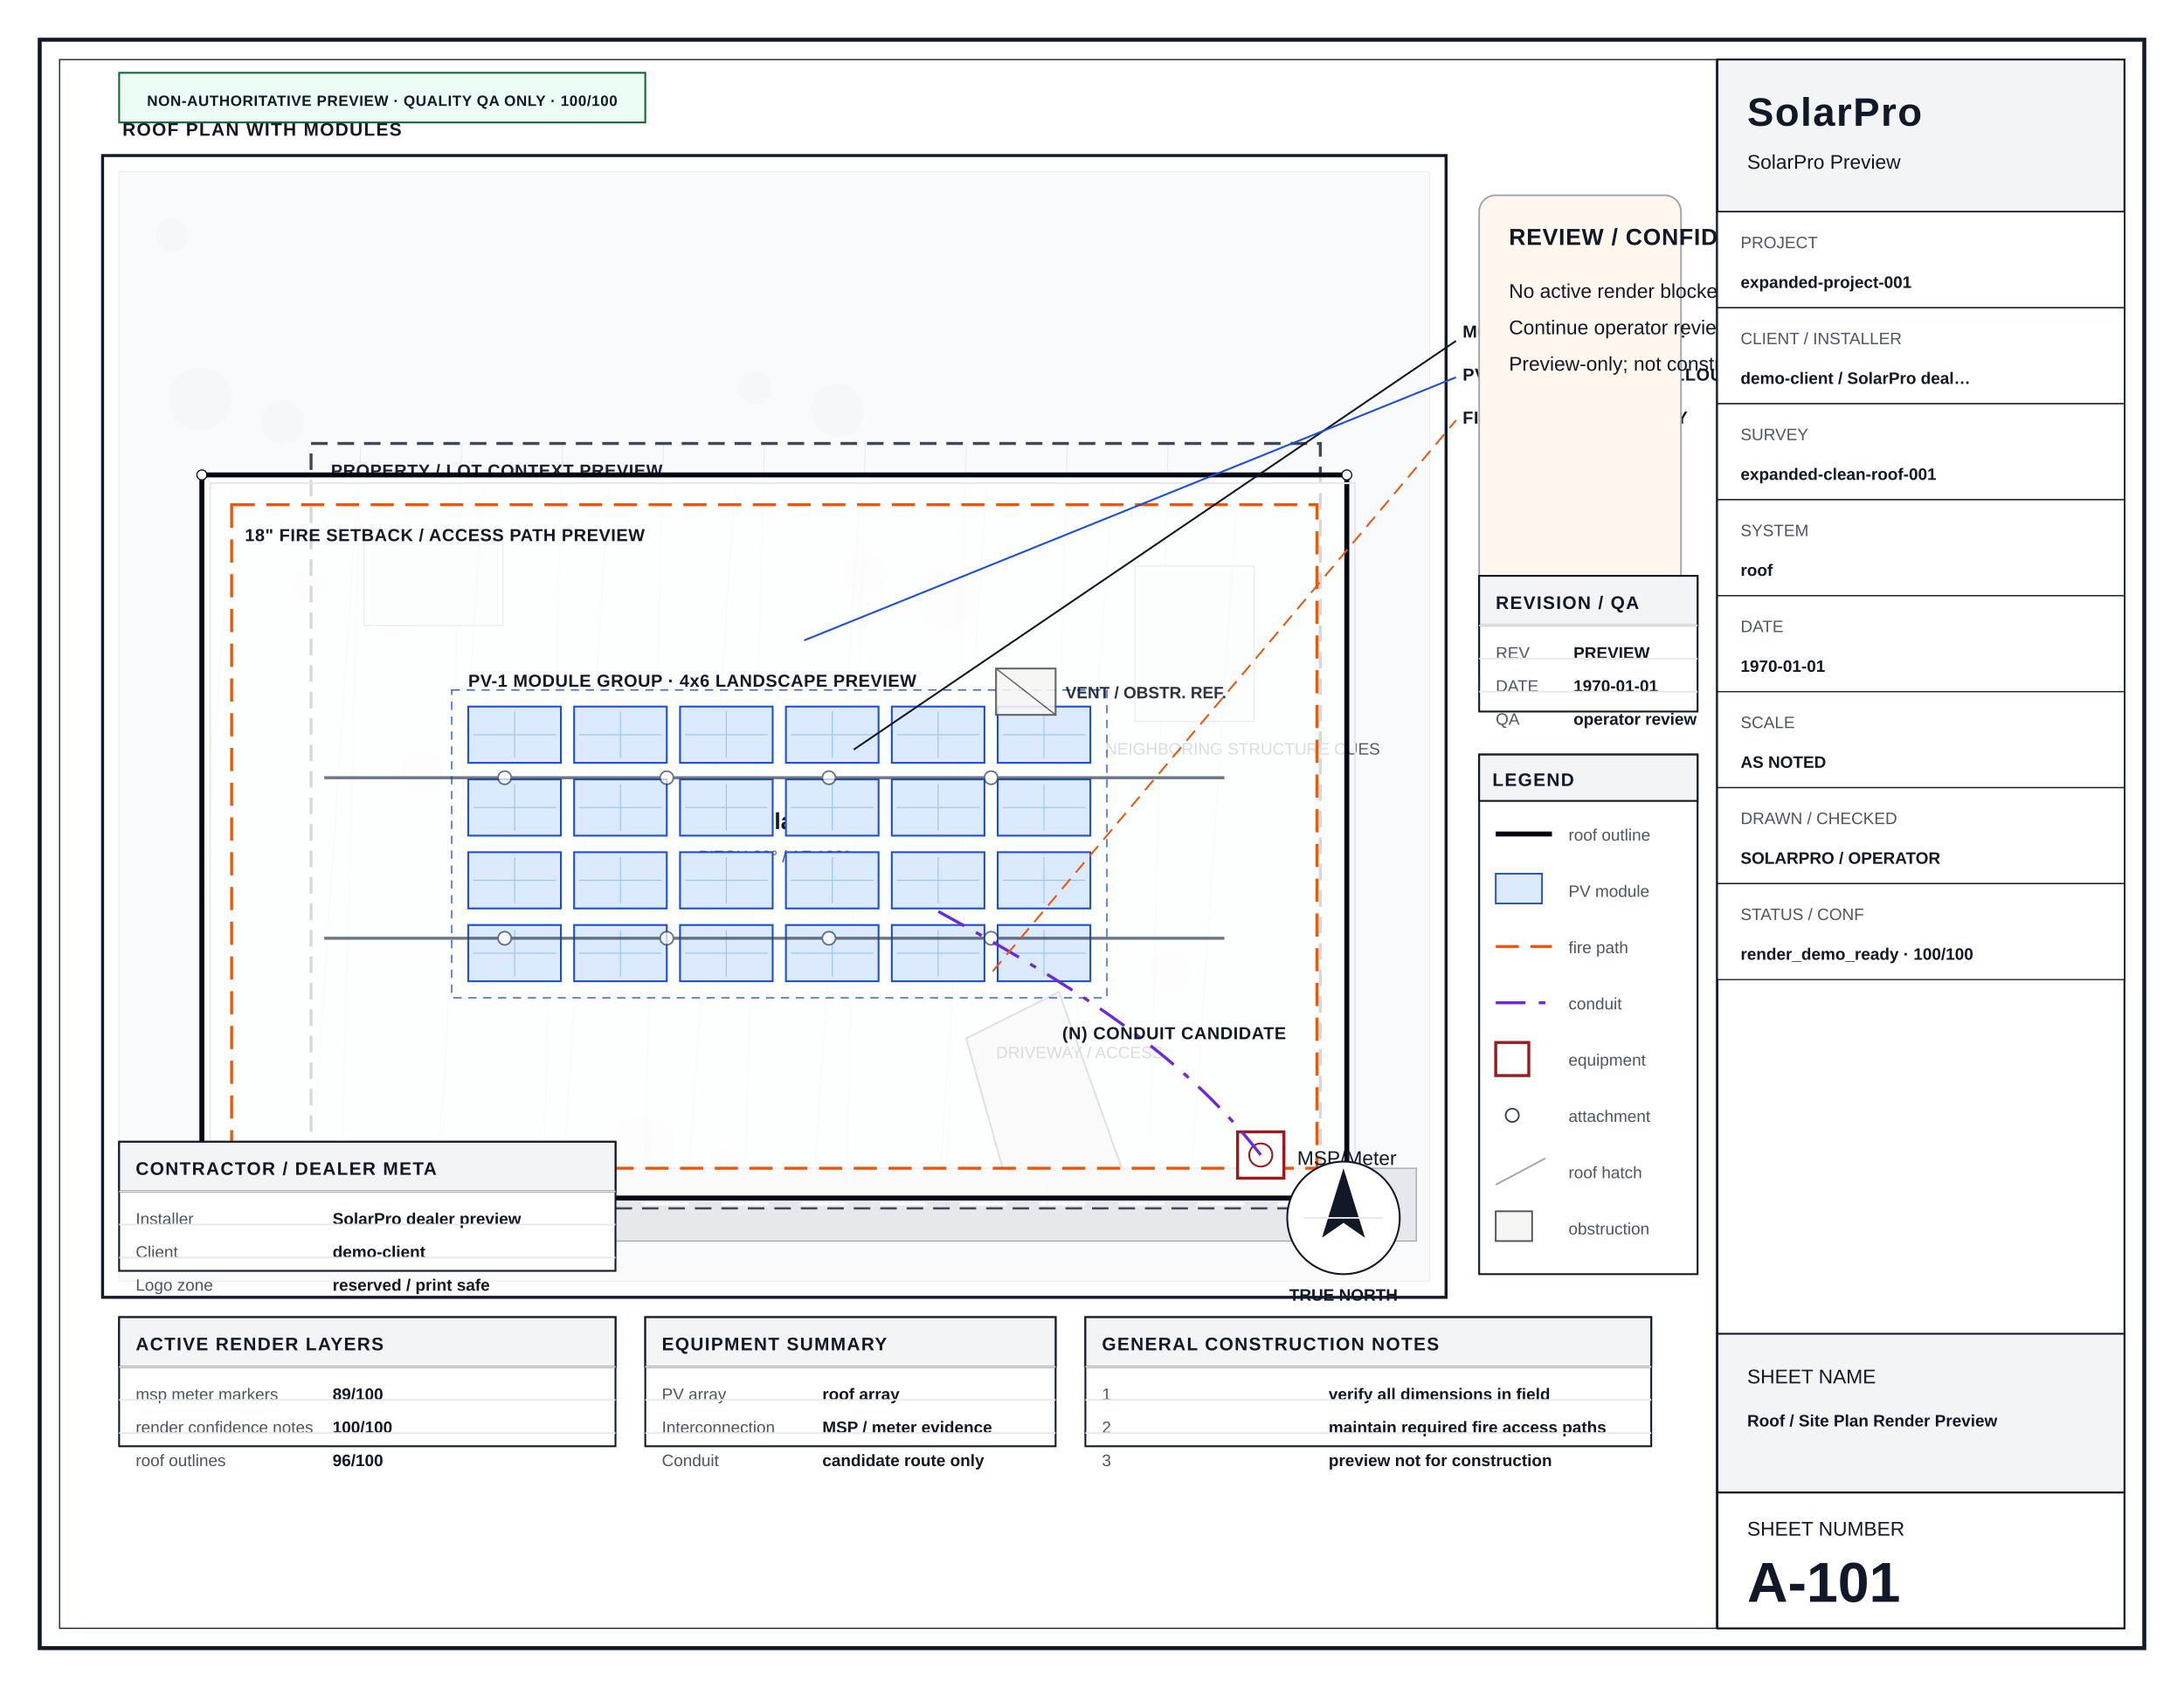
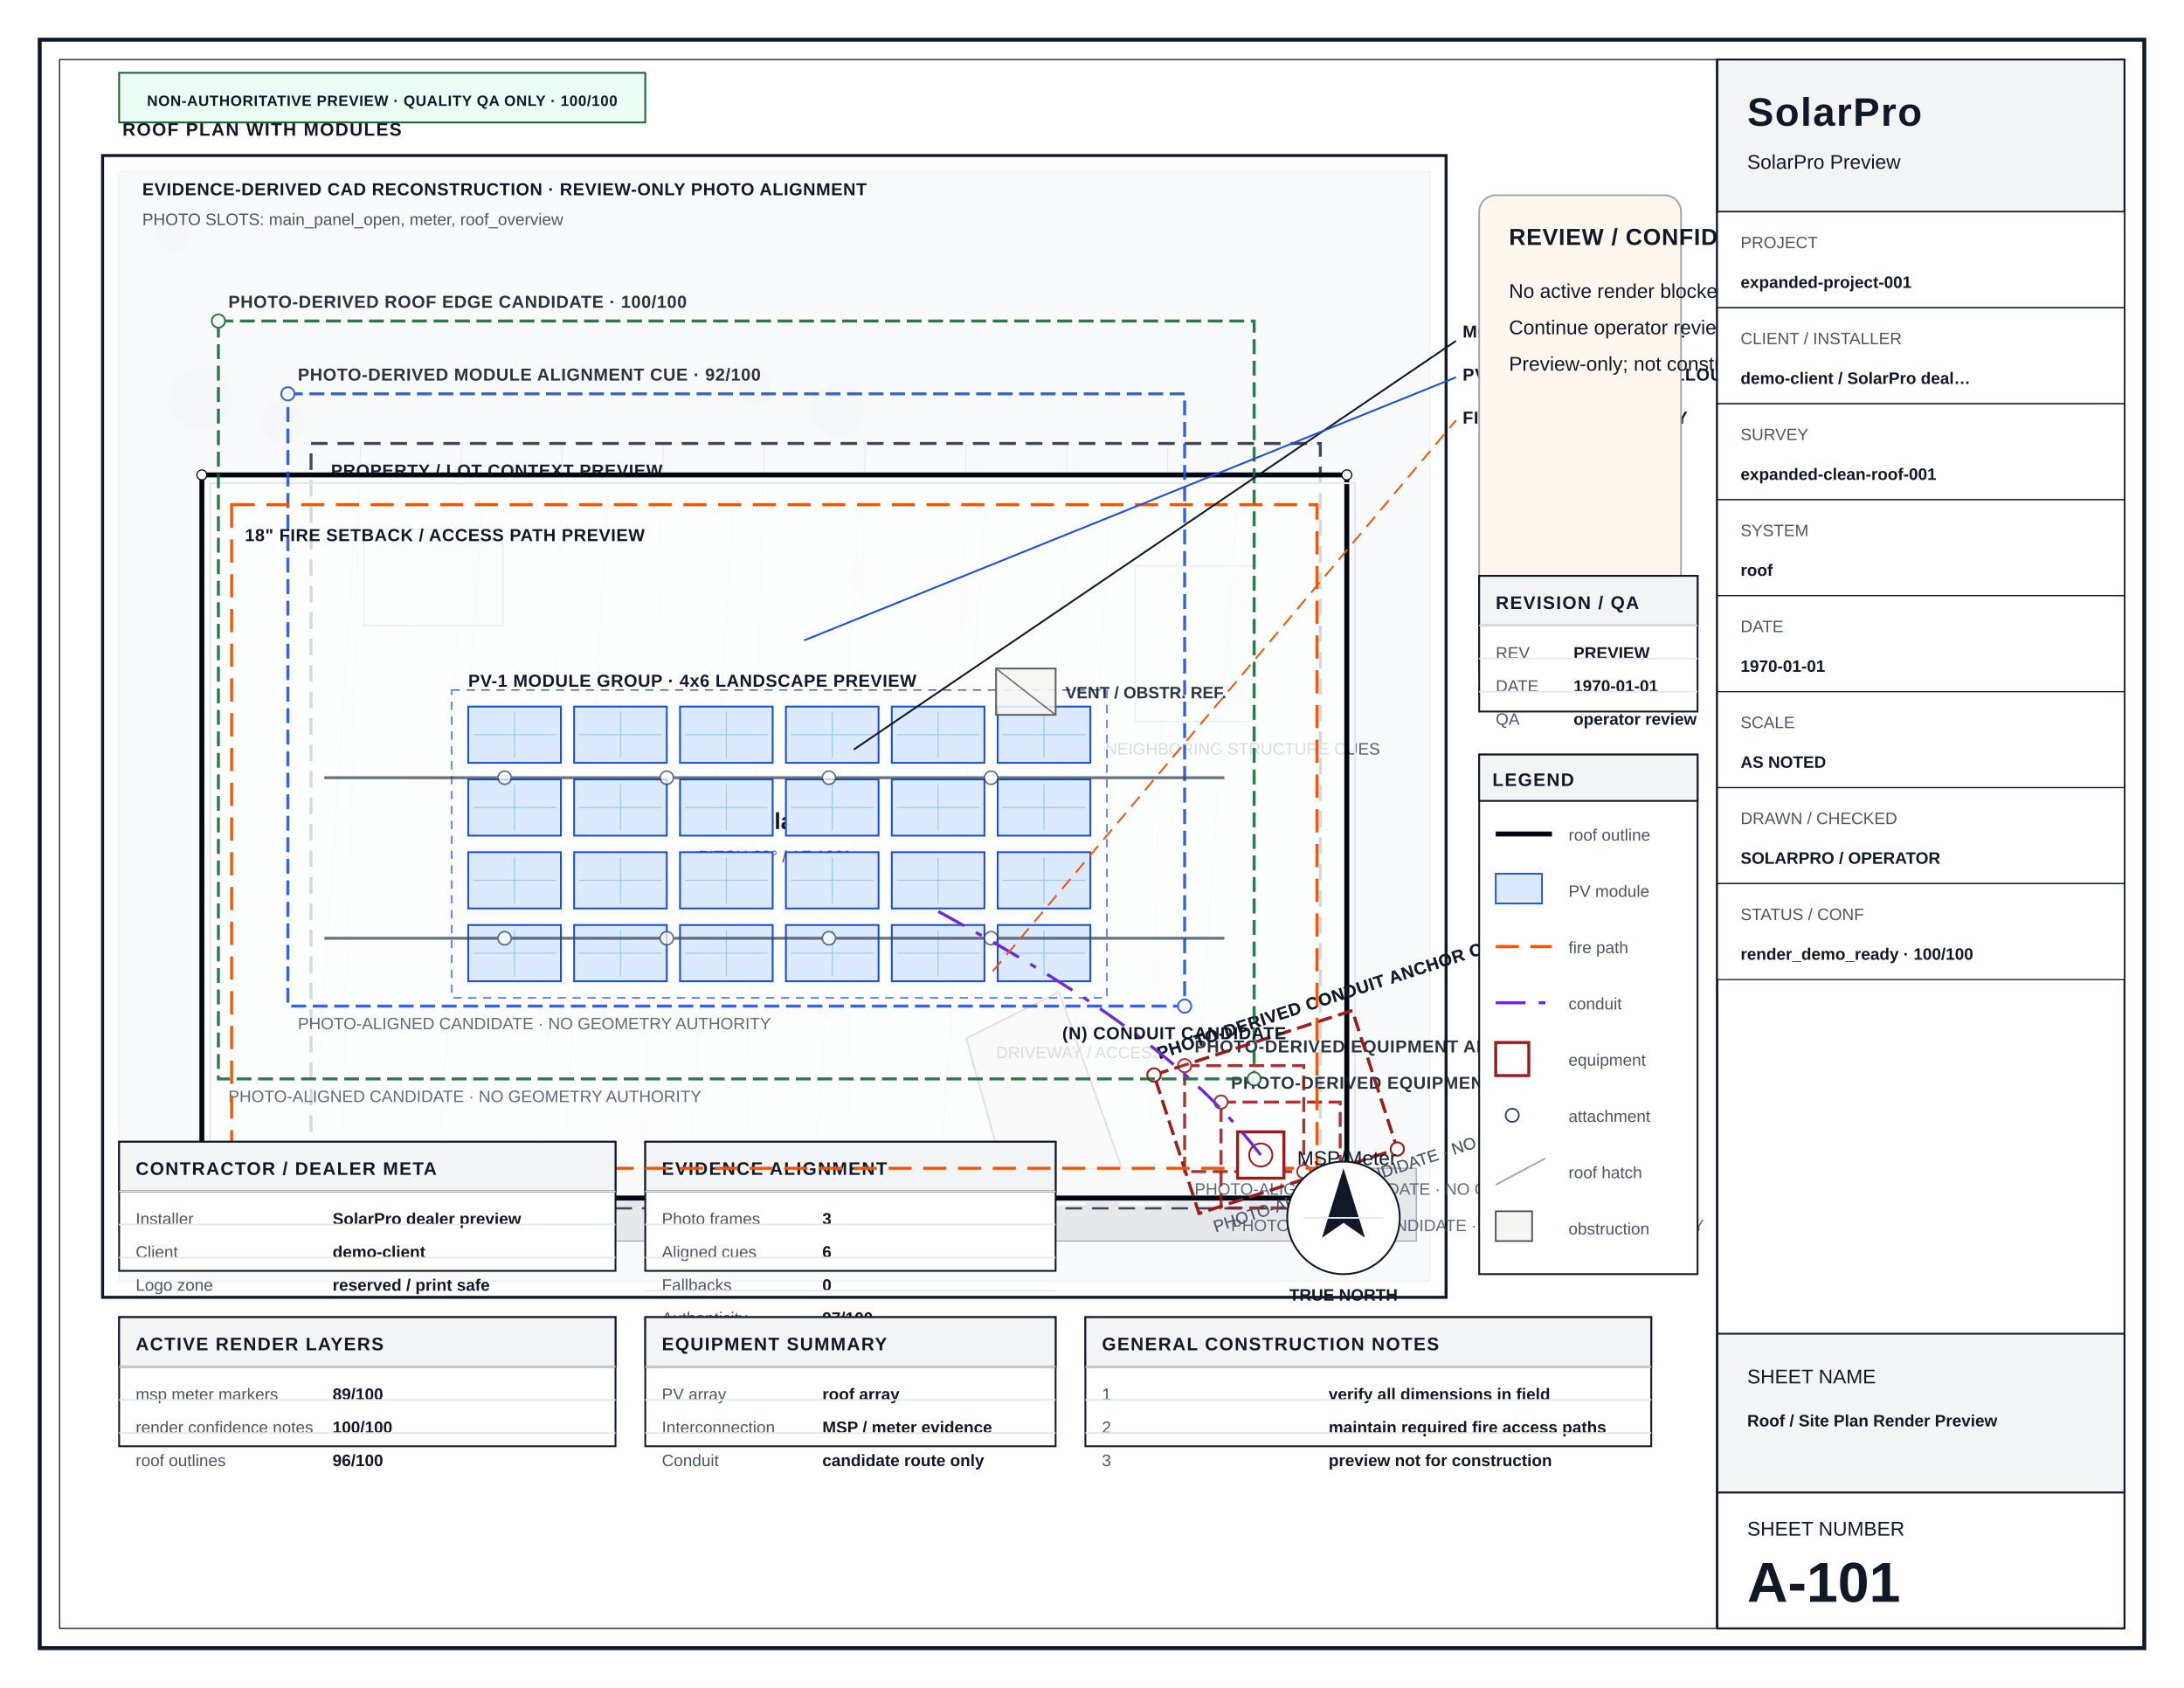
<svg xmlns="http://www.w3.org/2000/svg" width="1320" height="1020" viewBox="0 0 1320 1020" role="img">
  <defs>
    <style>.title{font:800 24px Arial,sans-serif;letter-spacing:.8px;fill:#111827}.drawingTitle{font:800 24px Arial,sans-serif;letter-spacing:.5px;fill:#111827}.sheetno{font:900 34px Arial,sans-serif;fill:#111827}.metric{font:800 24px Arial,sans-serif;fill:#111827}.panelTitle{font:800 14px Arial,sans-serif;letter-spacing:.4px;fill:#111827}.tableHead{font:800 11px Arial,sans-serif;letter-spacing:.7px;fill:#111827}.label{font:800 14px Arial,sans-serif;fill:#111827}.small{font:12px Arial,sans-serif;fill:#111827}.tiny{font:10px Arial,sans-serif;fill:#4b5563}.tinyStrong{font:700 10px Arial,sans-serif;fill:#111827}.callout{font:700 10.5px Arial,sans-serif;letter-spacing:.3px;fill:#111827}.badge{font:700 12px Arial,sans-serif;fill:#111827}.stamp{font:800 9px Arial,sans-serif;letter-spacing:.3px;fill:#111827}</style>
  </defs>
  <rect width="100%" height="100%" fill="#ffffff" />
  <g>
    <rect x="24" y="24" width="1272" height="972" fill="none" stroke="#111827" stroke-width="2.4" />
    <rect x="36" y="36" width="1248" height="948" fill="none" stroke="#111827" stroke-width="0.7" />
    <line x1="1038" y1="36" x2="1038" y2="984" stroke="#111827" stroke-width="1.8" />
  </g>
  <rect x="62" y="94" width="812" height="690" fill="#fff" stroke="#111827" stroke-width="1.8" />
  <rect x="72" y="104" width="792" height="670" fill="none" stroke="#e5e7eb" stroke-width="0.7" />
  <g opacity="0.20">
    <line x1="102" y1="110" x2="102" y2="768" stroke="#d1d5db" stroke-width="0.6" />
    <line x1="172" y1="110" x2="172" y2="768" stroke="#d1d5db" stroke-width="0.6" />
    <line x1="242" y1="110" x2="242" y2="768" stroke="#d1d5db" stroke-width="0.6" />
    <line x1="312" y1="110" x2="312" y2="768" stroke="#d1d5db" stroke-width="0.6" />
    <line x1="382" y1="110" x2="382" y2="768" stroke="#d1d5db" stroke-width="0.6" />
    <line x1="452" y1="110" x2="452" y2="768" stroke="#d1d5db" stroke-width="0.6" />
    <line x1="522" y1="110" x2="522" y2="768" stroke="#d1d5db" stroke-width="0.6" />
    <line x1="592" y1="110" x2="592" y2="768" stroke="#d1d5db" stroke-width="0.6" />
    <line x1="662" y1="110" x2="662" y2="768" stroke="#d1d5db" stroke-width="0.6" />
    <line x1="732" y1="110" x2="732" y2="768" stroke="#d1d5db" stroke-width="0.6" />
    <line x1="802" y1="110" x2="802" y2="768" stroke="#d1d5db" stroke-width="0.6" />
    <line x1="78" y1="136" x2="858" y2="136" stroke="#d1d5db" stroke-width="0.6" />
    <line x1="78" y1="206" x2="858" y2="206" stroke="#d1d5db" stroke-width="0.6" />
    <line x1="78" y1="276" x2="858" y2="276" stroke="#d1d5db" stroke-width="0.6" />
    <line x1="78" y1="346" x2="858" y2="346" stroke="#d1d5db" stroke-width="0.6" />
    <line x1="78" y1="416" x2="858" y2="416" stroke="#d1d5db" stroke-width="0.6" />
    <line x1="78" y1="486" x2="858" y2="486" stroke="#d1d5db" stroke-width="0.6" />
    <line x1="78" y1="556" x2="858" y2="556" stroke="#d1d5db" stroke-width="0.6" />
    <line x1="78" y1="626" x2="858" y2="626" stroke="#d1d5db" stroke-width="0.6" />
    <line x1="78" y1="696" x2="858" y2="696" stroke="#d1d5db" stroke-width="0.6" />
  </g>
  <text x="74" y="82" class="tableHead">ROOF PLAN WITH MODULES</text>
  <g opacity="0.96">
    <rect x="72" y="104" width="792" height="670" fill="#f8fafc" />
    <g opacity="0.55">
      <circle cx="104" cy="142" r="10" fill="#e5e7eb" opacity="0.28" />
      <circle cx="171" cy="255" r="13" fill="#e5e7eb" opacity="0.28" />
      <circle cx="238" cy="368" r="16" fill="#e5e7eb" opacity="0.28" />
      <circle cx="305" cy="481" r="19" fill="#e5e7eb" opacity="0.28" />
      <circle cx="372" cy="594" r="10" fill="#e5e7eb" opacity="0.28" />
      <circle cx="439" cy="707" r="13" fill="#e5e7eb" opacity="0.28" />
      <circle cx="506" cy="248" r="16" fill="#e5e7eb" opacity="0.28" />
      <circle cx="573" cy="361" r="19" fill="#e5e7eb" opacity="0.28" />
      <circle cx="640" cy="474" r="10" fill="#e5e7eb" opacity="0.28" />
      <circle cx="707" cy="587" r="13" fill="#e5e7eb" opacity="0.28" />
      <circle cx="774" cy="700" r="16" fill="#e5e7eb" opacity="0.28" />
      <circle cx="121" cy="241" r="19" fill="#e5e7eb" opacity="0.28" />
      <circle cx="188" cy="354" r="10" fill="#e5e7eb" opacity="0.28" />
      <circle cx="255" cy="467" r="13" fill="#e5e7eb" opacity="0.28" />
      <circle cx="322" cy="580" r="16" fill="#e5e7eb" opacity="0.28" />
      <circle cx="389" cy="693" r="19" fill="#e5e7eb" opacity="0.28" />
      <circle cx="456" cy="234" r="10" fill="#e5e7eb" opacity="0.28" />
      <circle cx="523" cy="347" r="13" fill="#e5e7eb" opacity="0.28" />
    </g>
    <rect x="80" y="706" width="776" height="44" fill="#e5e7eb" stroke="#9ca3af" stroke-width="0.7" />
    <line x1="100" y1="728" x2="836" y2="728" stroke="#f8fafc" stroke-width="3" stroke-dasharray="28 20" />
    <text x="92" y="742" class="tiny">STREET / ACCESS CONTEXT (DIAGRAMMATIC)</text>
    <line x1="218" y1="268" x2="206" y2="730" stroke="#cbd5e1" stroke-width="0.45" opacity="0.55" />
    <line x1="279" y1="268" x2="267" y2="730" stroke="#cbd5e1" stroke-width="0.45" opacity="0.55" />
    <line x1="340" y1="268" x2="328" y2="730" stroke="#cbd5e1" stroke-width="0.45" opacity="0.55" />
    <line x1="401" y1="268" x2="389" y2="730" stroke="#cbd5e1" stroke-width="0.45" opacity="0.55" />
    <line x1="462" y1="268" x2="450" y2="730" stroke="#cbd5e1" stroke-width="0.45" opacity="0.55" />
    <line x1="523" y1="268" x2="511" y2="730" stroke="#cbd5e1" stroke-width="0.45" opacity="0.55" />
    <line x1="584" y1="268" x2="572" y2="730" stroke="#cbd5e1" stroke-width="0.45" opacity="0.55" />
    <line x1="645" y1="268" x2="633" y2="730" stroke="#cbd5e1" stroke-width="0.45" opacity="0.55" />
    <line x1="706" y1="268" x2="694" y2="730" stroke="#cbd5e1" stroke-width="0.45" opacity="0.55" />
    <rect x="188" y="268" width="610" height="462" fill="none" stroke="#374151" stroke-width="1.8" stroke-dasharray="10 6" />
    <text x="200" y="288" class="callout">PROPERTY / LOT CONTEXT PREVIEW</text>
    <path d="M 606 706 L 584 627.5 L 640 599.5 L 678 706" fill="#e5e7eb" stroke="#6b7280" stroke-width="1.1" />
    <text x="602" y="639.5" class="tiny">DRIVEWAY / ACCESS</text>
    <rect x="220" y="320" width="84" height="58" fill="#f3f4f6" stroke="#9ca3af" stroke-width="0.7" />
    <rect x="686" y="342" width="72" height="94" fill="#f3f4f6" stroke="#9ca3af" stroke-width="0.7" />
    <text x="668" y="456" class="tiny">NEIGHBORING STRUCTURE CUES</text>
  </g>
  <g>
    <clipPath id="clip-roof-plane-a">
      <path d="M 814 724 L 814 287 L 122 287 L 122 724 Z" />
    </clipPath>
    <g clip-path="url(#clip-roof-plane-a)">
      <line x1="140" y1="297" x2="112" y2="714" stroke="#e5e7eb" stroke-width="0.7" />
      <line x1="216" y1="297" x2="188" y2="714" stroke="#e5e7eb" stroke-width="0.7" />
      <line x1="292" y1="297" x2="264" y2="714" stroke="#e5e7eb" stroke-width="0.7" />
      <line x1="368" y1="297" x2="340" y2="714" stroke="#e5e7eb" stroke-width="0.7" />
      <line x1="444" y1="297" x2="416" y2="714" stroke="#e5e7eb" stroke-width="0.7" />
      <line x1="520" y1="297" x2="492" y2="714" stroke="#e5e7eb" stroke-width="0.7" />
      <line x1="596" y1="297" x2="568" y2="714" stroke="#e5e7eb" stroke-width="0.7" />
      <line x1="672" y1="297" x2="644" y2="714" stroke="#e5e7eb" stroke-width="0.7" />
      <line x1="748" y1="297" x2="720" y2="714" stroke="#e5e7eb" stroke-width="0.7" />
    </g>
    <path d="M 814 724 L 814 287 L 122 287 L 122 724 Z" fill="#ffffff" fill-opacity="0.78" stroke="#030712" stroke-width="3" />
    <path d="M 814 724 L 814 287 L 122 287 L 122 724 Z" fill="none" stroke="#e5e7eb" stroke-width="1.1" transform="translate(5 5)" />
    <circle cx="814" cy="724" r="3" fill="#fff" stroke="#030712" stroke-width="0.7" />
    <circle cx="814" cy="287" r="3" fill="#fff" stroke="#030712" stroke-width="0.7" />
    <circle cx="122" cy="287" r="3" fill="#fff" stroke="#030712" stroke-width="0.7" />
    <circle cx="122" cy="724" r="3" fill="#fff" stroke="#030712" stroke-width="0.7" />
    <text x="468" y="501" text-anchor="middle" class="label">roof-plane-a</text>
    <text x="468" y="521" text-anchor="middle" class="tiny">PITCH 22° / AZ 180°</text>
+   </g>
+   <g>
+     <text x="86" y="118" class="callout" fill="#166534">EVIDENCE-DERIVED CAD RECONSTRUCTION · REVIEW-ONLY PHOTO ALIGNMENT</text>
+     <text x="86" y="136" class="tiny">PHOTO SLOTS: main_panel_open, meter, roof_overview</text>
+     <g opacity="0.88" transform="rotate(0 774 698)">
+       <rect x="738" y="666" width="72" height="64" fill="none" stroke="#991b1b" stroke-width="1.8" stroke-dasharray="9 4" />
+       <circle cx="738" cy="666" r="4" fill="#fff" stroke="#991b1b" stroke-width="1.1" />
+       <circle cx="810" cy="730" r="4" fill="#fff" stroke="#991b1b" stroke-width="1.1" />
+       <text x="744" y="658" class="callout" fill="#991b1b">PHOTO-DERIVED EQUIPMENT ANCHOR · 100/100</text>
+       <text x="744" y="744" class="tiny">PHOTO-ALIGNED CANDIDATE · NO GEOMETRY AUTHORITY</text>
+     </g>
+     <g opacity="0.88" transform="rotate(-18 771 672)">
+       <rect x="708" y="628" width="126" height="88" fill="none" stroke="#991b1b" stroke-width="1.8" stroke-dasharray="9 4" />
+       <circle cx="708" cy="628" r="4" fill="#fff" stroke="#991b1b" stroke-width="1.1" />
+       <circle cx="834" cy="716" r="4" fill="#fff" stroke="#991b1b" stroke-width="1.1" />
+       <text x="714" y="620" class="callout" fill="#991b1b">PHOTO-DERIVED CONDUIT ANCHOR CUE · 88/100</text>
+       <text x="714" y="730" class="tiny">PHOTO-ALIGNED CANDIDATE · NO GEOMETRY AUTHORITY</text>
+     </g>
+     <g opacity="0.88" transform="rotate(0 752 676)">
+       <rect x="716" y="644" width="72" height="64" fill="none" stroke="#991b1b" stroke-width="1.8" stroke-dasharray="9 4" />
+       <circle cx="716" cy="644" r="4" fill="#fff" stroke="#991b1b" stroke-width="1.1" />
+       <circle cx="788" cy="708" r="4" fill="#fff" stroke="#991b1b" stroke-width="1.1" />
+       <text x="722" y="636" class="callout" fill="#991b1b">PHOTO-DERIVED EQUIPMENT ANCHOR · 100/100</text>
+       <text x="722" y="722" class="tiny">PHOTO-ALIGNED CANDIDATE · NO GEOMETRY AUTHORITY</text>
+     </g>
+     <g opacity="0.88" transform="rotate(-18 771 672)">
+       <rect x="708" y="628" width="126" height="88" fill="none" stroke="#991b1b" stroke-width="1.8" stroke-dasharray="9 4" />
+       <circle cx="708" cy="628" r="4" fill="#fff" stroke="#991b1b" stroke-width="1.1" />
+       <circle cx="834" cy="716" r="4" fill="#fff" stroke="#991b1b" stroke-width="1.1" />
+       <text x="714" y="620" class="callout" fill="#991b1b">PHOTO-DERIVED CONDUIT ANCHOR CUE · 88/100</text>
+       <text x="714" y="730" class="tiny">PHOTO-ALIGNED CANDIDATE · NO GEOMETRY AUTHORITY</text>
+     </g>
+     <g opacity="0.88" transform="rotate(0 445 423)">
+       <rect x="132" y="194" width="626" height="458" fill="none" stroke="#166534" stroke-width="1.8" stroke-dasharray="9 4" />
+       <circle cx="132" cy="194" r="4" fill="#fff" stroke="#166534" stroke-width="1.1" />
+       <circle cx="758" cy="652" r="4" fill="#fff" stroke="#166534" stroke-width="1.1" />
+       <text x="138" y="186" class="callout" fill="#166534">PHOTO-DERIVED ROOF EDGE CANDIDATE · 100/100</text>
+       <text x="138" y="666" class="tiny">PHOTO-ALIGNED CANDIDATE · NO GEOMETRY AUTHORITY</text>
+     </g>
+     <g opacity="0.88" transform="rotate(0 445 423)">
+       <rect x="174" y="238" width="542" height="370" fill="none" stroke="#1d4ed8" stroke-width="1.8" stroke-dasharray="9 4" />
+       <circle cx="174" cy="238" r="4" fill="#fff" stroke="#1d4ed8" stroke-width="1.1" />
+       <circle cx="716" cy="608" r="4" fill="#fff" stroke="#1d4ed8" stroke-width="1.1" />
+       <text x="180" y="230" class="callout" fill="#1d4ed8">PHOTO-DERIVED MODULE ALIGNMENT CUE · 92/100</text>
+       <text x="180" y="622" class="tiny">PHOTO-ALIGNED CANDIDATE · NO GEOMETRY AUTHORITY</text>
+     </g>
+     <g>
+       <rect x="390" y="690" width="248" height="78" fill="#fff" stroke="#111827" stroke-width="1.1" />
+       <rect x="390" y="690" width="248" height="30" fill="#f3f4f6" stroke="#111827" stroke-width="1.1" />
+       <text x="400" y="710" class="tableHead">EVIDENCE ALIGNMENT</text>
+       <line x1="390" y1="720" x2="638" y2="720" stroke="#e5e7eb" />
+       <text x="400" y="740" class="tiny">Photo frames</text>
+       <text x="497" y="740" class="tinyStrong">3</text>
+       <line x1="390" y1="740" x2="638" y2="740" stroke="#e5e7eb" />
+       <text x="400" y="760" class="tiny">Aligned cues</text>
+       <text x="497" y="760" class="tinyStrong">6</text>
+       <line x1="390" y1="760" x2="638" y2="760" stroke="#e5e7eb" />
+       <text x="400" y="780" class="tiny">Fallbacks</text>
+       <text x="497" y="780" class="tinyStrong">0</text>
+       <line x1="390" y1="780" x2="638" y2="780" stroke="#e5e7eb" />
+       <text x="400" y="800" class="tiny">Authenticity</text>
+       <text x="497" y="800" class="tinyStrong">97/100</text>
+     </g>
  </g>
  <rect x="140" y="305" width="656" height="401" fill="none" stroke="#ea580c" stroke-width="1.8" stroke-dasharray="14 7" />
  <text x="148" y="327" class="callout" fill="#ea580c">18" FIRE SETBACK / ACCESS PATH PREVIEW</text>
  <g>
    <rect x="273" y="417" width="396" height="186" fill="none" stroke="#1d4ed8" stroke-width="0.7" stroke-dasharray="5 4" />
    <g>
      <rect x="283" y="427" width="56" height="34" fill="#dbeafe" stroke="#1d4ed8" stroke-width="1.1" />
      <line x1="311" y1="430" x2="311" y2="458" stroke="#93c5fd" stroke-width="0.6" />
      <line x1="286" y1="444" x2="336" y2="444" stroke="#93c5fd" stroke-width="0.6" />
    </g>
    <g>
      <rect x="347" y="427" width="56" height="34" fill="#dbeafe" stroke="#1d4ed8" stroke-width="1.1" />
      <line x1="375" y1="430" x2="375" y2="458" stroke="#93c5fd" stroke-width="0.6" />
      <line x1="350" y1="444" x2="400" y2="444" stroke="#93c5fd" stroke-width="0.6" />
    </g>
    <g>
      <rect x="411" y="427" width="56" height="34" fill="#dbeafe" stroke="#1d4ed8" stroke-width="1.1" />
      <line x1="439" y1="430" x2="439" y2="458" stroke="#93c5fd" stroke-width="0.6" />
      <line x1="414" y1="444" x2="464" y2="444" stroke="#93c5fd" stroke-width="0.6" />
    </g>
    <g>
      <rect x="475" y="427" width="56" height="34" fill="#dbeafe" stroke="#1d4ed8" stroke-width="1.1" />
      <line x1="503" y1="430" x2="503" y2="458" stroke="#93c5fd" stroke-width="0.6" />
      <line x1="478" y1="444" x2="528" y2="444" stroke="#93c5fd" stroke-width="0.6" />
    </g>
    <g>
      <rect x="539" y="427" width="56" height="34" fill="#dbeafe" stroke="#1d4ed8" stroke-width="1.1" />
      <line x1="567" y1="430" x2="567" y2="458" stroke="#93c5fd" stroke-width="0.6" />
      <line x1="542" y1="444" x2="592" y2="444" stroke="#93c5fd" stroke-width="0.6" />
    </g>
    <g>
      <rect x="603" y="427" width="56" height="34" fill="#dbeafe" stroke="#1d4ed8" stroke-width="1.1" />
      <line x1="631" y1="430" x2="631" y2="458" stroke="#93c5fd" stroke-width="0.6" />
      <line x1="606" y1="444" x2="656" y2="444" stroke="#93c5fd" stroke-width="0.6" />
    </g>
    <g>
      <rect x="283" y="471" width="56" height="34" fill="#dbeafe" stroke="#1d4ed8" stroke-width="1.1" />
      <line x1="311" y1="474" x2="311" y2="502" stroke="#93c5fd" stroke-width="0.6" />
      <line x1="286" y1="488" x2="336" y2="488" stroke="#93c5fd" stroke-width="0.6" />
    </g>
    <g>
      <rect x="347" y="471" width="56" height="34" fill="#dbeafe" stroke="#1d4ed8" stroke-width="1.1" />
      <line x1="375" y1="474" x2="375" y2="502" stroke="#93c5fd" stroke-width="0.6" />
      <line x1="350" y1="488" x2="400" y2="488" stroke="#93c5fd" stroke-width="0.6" />
    </g>
    <g>
      <rect x="411" y="471" width="56" height="34" fill="#dbeafe" stroke="#1d4ed8" stroke-width="1.1" />
      <line x1="439" y1="474" x2="439" y2="502" stroke="#93c5fd" stroke-width="0.6" />
      <line x1="414" y1="488" x2="464" y2="488" stroke="#93c5fd" stroke-width="0.6" />
    </g>
    <g>
      <rect x="475" y="471" width="56" height="34" fill="#dbeafe" stroke="#1d4ed8" stroke-width="1.1" />
      <line x1="503" y1="474" x2="503" y2="502" stroke="#93c5fd" stroke-width="0.6" />
      <line x1="478" y1="488" x2="528" y2="488" stroke="#93c5fd" stroke-width="0.6" />
    </g>
    <g>
      <rect x="539" y="471" width="56" height="34" fill="#dbeafe" stroke="#1d4ed8" stroke-width="1.1" />
      <line x1="567" y1="474" x2="567" y2="502" stroke="#93c5fd" stroke-width="0.6" />
      <line x1="542" y1="488" x2="592" y2="488" stroke="#93c5fd" stroke-width="0.6" />
    </g>
    <g>
      <rect x="603" y="471" width="56" height="34" fill="#dbeafe" stroke="#1d4ed8" stroke-width="1.1" />
      <line x1="631" y1="474" x2="631" y2="502" stroke="#93c5fd" stroke-width="0.6" />
      <line x1="606" y1="488" x2="656" y2="488" stroke="#93c5fd" stroke-width="0.6" />
    </g>
    <g>
      <rect x="283" y="515" width="56" height="34" fill="#dbeafe" stroke="#1d4ed8" stroke-width="1.1" />
      <line x1="311" y1="518" x2="311" y2="546" stroke="#93c5fd" stroke-width="0.6" />
      <line x1="286" y1="532" x2="336" y2="532" stroke="#93c5fd" stroke-width="0.6" />
    </g>
    <g>
      <rect x="347" y="515" width="56" height="34" fill="#dbeafe" stroke="#1d4ed8" stroke-width="1.1" />
      <line x1="375" y1="518" x2="375" y2="546" stroke="#93c5fd" stroke-width="0.6" />
      <line x1="350" y1="532" x2="400" y2="532" stroke="#93c5fd" stroke-width="0.6" />
    </g>
    <g>
      <rect x="411" y="515" width="56" height="34" fill="#dbeafe" stroke="#1d4ed8" stroke-width="1.1" />
      <line x1="439" y1="518" x2="439" y2="546" stroke="#93c5fd" stroke-width="0.6" />
      <line x1="414" y1="532" x2="464" y2="532" stroke="#93c5fd" stroke-width="0.6" />
    </g>
    <g>
      <rect x="475" y="515" width="56" height="34" fill="#dbeafe" stroke="#1d4ed8" stroke-width="1.1" />
      <line x1="503" y1="518" x2="503" y2="546" stroke="#93c5fd" stroke-width="0.6" />
      <line x1="478" y1="532" x2="528" y2="532" stroke="#93c5fd" stroke-width="0.6" />
    </g>
    <g>
      <rect x="539" y="515" width="56" height="34" fill="#dbeafe" stroke="#1d4ed8" stroke-width="1.1" />
      <line x1="567" y1="518" x2="567" y2="546" stroke="#93c5fd" stroke-width="0.6" />
      <line x1="542" y1="532" x2="592" y2="532" stroke="#93c5fd" stroke-width="0.6" />
    </g>
    <g>
      <rect x="603" y="515" width="56" height="34" fill="#dbeafe" stroke="#1d4ed8" stroke-width="1.1" />
      <line x1="631" y1="518" x2="631" y2="546" stroke="#93c5fd" stroke-width="0.6" />
      <line x1="606" y1="532" x2="656" y2="532" stroke="#93c5fd" stroke-width="0.6" />
    </g>
    <g>
      <rect x="283" y="559" width="56" height="34" fill="#dbeafe" stroke="#1d4ed8" stroke-width="1.1" />
      <line x1="311" y1="562" x2="311" y2="590" stroke="#93c5fd" stroke-width="0.6" />
      <line x1="286" y1="576" x2="336" y2="576" stroke="#93c5fd" stroke-width="0.6" />
    </g>
    <g>
      <rect x="347" y="559" width="56" height="34" fill="#dbeafe" stroke="#1d4ed8" stroke-width="1.1" />
      <line x1="375" y1="562" x2="375" y2="590" stroke="#93c5fd" stroke-width="0.6" />
      <line x1="350" y1="576" x2="400" y2="576" stroke="#93c5fd" stroke-width="0.6" />
    </g>
    <g>
      <rect x="411" y="559" width="56" height="34" fill="#dbeafe" stroke="#1d4ed8" stroke-width="1.1" />
      <line x1="439" y1="562" x2="439" y2="590" stroke="#93c5fd" stroke-width="0.6" />
      <line x1="414" y1="576" x2="464" y2="576" stroke="#93c5fd" stroke-width="0.6" />
    </g>
    <g>
      <rect x="475" y="559" width="56" height="34" fill="#dbeafe" stroke="#1d4ed8" stroke-width="1.1" />
      <line x1="503" y1="562" x2="503" y2="590" stroke="#93c5fd" stroke-width="0.6" />
      <line x1="478" y1="576" x2="528" y2="576" stroke="#93c5fd" stroke-width="0.6" />
    </g>
    <g>
      <rect x="539" y="559" width="56" height="34" fill="#dbeafe" stroke="#1d4ed8" stroke-width="1.1" />
      <line x1="567" y1="562" x2="567" y2="590" stroke="#93c5fd" stroke-width="0.6" />
      <line x1="542" y1="576" x2="592" y2="576" stroke="#93c5fd" stroke-width="0.6" />
    </g>
    <g>
      <rect x="603" y="559" width="56" height="34" fill="#dbeafe" stroke="#1d4ed8" stroke-width="1.1" />
      <line x1="631" y1="562" x2="631" y2="590" stroke="#93c5fd" stroke-width="0.6" />
      <line x1="606" y1="576" x2="656" y2="576" stroke="#93c5fd" stroke-width="0.6" />
    </g>
    <text x="283" y="415" class="callout" fill="#1d4ed8">PV-1 MODULE GROUP · 4x6 LANDSCAPE PREVIEW</text>
  </g>
  <g opacity="0.72">
    <line x1="196" y1="567" x2="740" y2="567" stroke="#334155" stroke-width="1.8" />
    <line x1="196" y1="470" x2="740" y2="470" stroke="#334155" stroke-width="1.8" />
    <circle cx="305" cy="567" r="4" fill="#fff" stroke="#334155" />
    <circle cx="305" cy="470" r="4" fill="#fff" stroke="#334155" />
    <circle cx="403" cy="567" r="4" fill="#fff" stroke="#334155" />
    <circle cx="403" cy="470" r="4" fill="#fff" stroke="#334155" />
    <circle cx="501" cy="567" r="4" fill="#fff" stroke="#334155" />
    <circle cx="501" cy="470" r="4" fill="#fff" stroke="#334155" />
    <circle cx="599" cy="567" r="4" fill="#fff" stroke="#334155" />
    <circle cx="599" cy="470" r="4" fill="#fff" stroke="#334155" />
  </g>
  <g opacity="0.88">
    <rect x="602" y="404" width="36" height="28" fill="#f5f5f4" stroke="#525252" stroke-width="1.1" />
    <line x1="602" y1="404" x2="638" y2="432" stroke="#525252" stroke-width="0.8" />
    <text x="644" y="422" class="tinyStrong">VENT / OBSTR. REF.</text>
  </g>
  <g opacity="1">
    <rect x="748" y="684" width="28" height="28" fill="#fff" stroke="#991b1b" stroke-width="1.8" />
    <circle cx="762" cy="698" r="7" fill="none" stroke="#991b1b" stroke-width="1.1" />
    <path d="M 762 698 C 714 636, 646 594, 562 548" fill="none" stroke="#6d28d9" stroke-width="1.8" stroke-dasharray="18 8 4 8" />
    <text x="642" y="628" class="callout" fill="#6d28d9">(N) CONDUIT CANDIDATE</text>
    <text x="784" y="704" class="small">MSP/Meter</text>
  </g>
  <g>
    <path d="M 516 453 L 880 206" fill="none" stroke="#111827" stroke-width="1.1" />
    <text x="884" y="204" class="callout">MODULE PREVIEW ZONE</text>
    <path d="M 486 387 L 880 228" fill="none" stroke="#1d4ed8" stroke-width="1.1" />
    <text x="884" y="230" class="callout" fill="#1d4ed8">PV STRING / GROUP CALLOUT</text>
    <path d="M 600 587 L 880 254" fill="none" stroke="#ea580c" stroke-width="1.1" stroke-dasharray="8 5" />
    <text x="884" y="256" class="callout" fill="#ea580c">FIRE SETBACK OVERLAY</text>
  </g>
  <g>
    <rect x="72" y="796" width="300" height="78" fill="#fff" stroke="#111827" stroke-width="1.1" />
    <rect x="72" y="796" width="300" height="30" fill="#f3f4f6" stroke="#111827" stroke-width="1.1" />
    <text x="82" y="816" class="tableHead">ACTIVE RENDER LAYERS</text>
    <line x1="72" y1="826" x2="372" y2="826" stroke="#e5e7eb" />
    <text x="82" y="846" class="tiny">msp meter markers</text>
    <text x="201" y="846" class="tinyStrong">89/100</text>
    <line x1="72" y1="846" x2="372" y2="846" stroke="#e5e7eb" />
    <text x="82" y="866" class="tiny">render confidence notes</text>
    <text x="201" y="866" class="tinyStrong">100/100</text>
    <line x1="72" y1="866" x2="372" y2="866" stroke="#e5e7eb" />
    <text x="82" y="886" class="tiny">roof outlines</text>
    <text x="201" y="886" class="tinyStrong">96/100</text>
  </g>
  <g>
    <rect x="894" y="118" width="122" height="300" rx="10" fill="#fff7ed" stroke="#9ca3af" />
    <text x="912" y="148" class="panelTitle">REVIEW / CONFIDENCE</text>
    <text x="912" y="180" class="small">No active render blockers.</text>
    <text x="912" y="202" class="small">Continue operator review.</text>
    <text x="912" y="224" class="small">Preview-only; not construction docs.</text>
  </g>
  <g>
    <rect x="894" y="456" width="132" height="314" fill="#fff" stroke="#111827" stroke-width="1.1" />
    <rect x="894" y="456" width="132" height="28" fill="#f3f4f6" stroke="#111827" stroke-width="1.1" />
    <text x="902" y="475" class="tableHead">LEGEND</text>
    <g transform="translate(904 504)">
      <line x1="0" y1="0" x2="34" y2="0" stroke="#030712" stroke-width="3" />
      <text x="44" y="4" class="tiny">roof outline</text>
    </g>
    <g transform="translate(904 538)">
      <rect x="0" y="-10" width="28" height="18" fill="#dbeafe" stroke="#1d4ed8" />
      <text x="44" y="4" class="tiny">PV module</text>
    </g>
    <g transform="translate(904 572)">
      <line x1="0" y1="0" x2="34" y2="0" stroke="#ea580c" stroke-width="1.8" stroke-dasharray="14 7" />
      <text x="44" y="4" class="tiny">fire path</text>
    </g>
    <g transform="translate(904 606)">
      <line x1="0" y1="0" x2="34" y2="0" stroke="#6d28d9" stroke-width="1.8" stroke-dasharray="18 8 4 8" />
      <text x="44" y="4" class="tiny">conduit</text>
    </g>
    <g transform="translate(904 640)">
      <rect x="0" y="-10" width="20" height="20" fill="#fff" stroke="#991b1b" stroke-width="1.8" />
      <text x="44" y="4" class="tiny">equipment</text>
    </g>
    <g transform="translate(904 674)">
      <circle cx="10" cy="0" r="4" fill="#fff" stroke="#334155" />
      <text x="44" y="4" class="tiny">attachment</text>
    </g>
    <g transform="translate(904 708)">
      <line x1="0" y1="8" x2="30" y2="-8" stroke="#9ca3af" />
      <text x="44" y="4" class="tiny">roof hatch</text>
    </g>
    <g transform="translate(904 742)">
      <rect x="0" y="-10" width="22" height="18" fill="#f5f5f4" stroke="#525252" />
      <text x="44" y="4" class="tiny">obstruction</text>
    </g>
  </g>
  <g>
    <rect x="108" y="736" width="150" height="10" fill="#fff" stroke="#111827" />
    <rect x="108" y="736" width="37.5" height="10" fill="#111827" />
    <rect x="183" y="736" width="37.5" height="10" fill="#111827" />
    <line x1="108" y1="746" x2="258" y2="746" stroke="#111827" stroke-width="1.8" />
    <line x1="108" y1="738" x2="108" y2="754" stroke="#111827" />
    <line x1="183" y1="740" x2="183" y2="752" stroke="#111827" />
    <line x1="258" y1="738" x2="258" y2="754" stroke="#111827" />
    <text x="108" y="768" class="tiny">SCALE: DIAGRAMMATIC / VERIFY IN FIELD</text>
  </g>
  <g>
    <circle cx="812" cy="736" r="34" fill="#fff" stroke="#111827" stroke-width="1.1" />
    <path d="M 812 706 l 13 42 l -13 -9 l -13 9 Z" fill="#111827" />
    <line x1="788" y1="736" x2="836" y2="736" stroke="#e5e7eb" />
    <text x="812" y="786" text-anchor="middle" class="tinyStrong">TRUE NORTH</text>
  </g>
  <g>
    <rect x="390" y="796" width="248" height="78" fill="#fff" stroke="#111827" stroke-width="1.1" />
    <rect x="390" y="796" width="248" height="30" fill="#f3f4f6" stroke="#111827" stroke-width="1.1" />
    <text x="400" y="816" class="tableHead">EQUIPMENT SUMMARY</text>
    <line x1="390" y1="826" x2="638" y2="826" stroke="#e5e7eb" />
    <text x="400" y="846" class="tiny">PV array</text>
    <text x="497" y="846" class="tinyStrong">roof array</text>
    <line x1="390" y1="846" x2="638" y2="846" stroke="#e5e7eb" />
    <text x="400" y="866" class="tiny">Interconnection</text>
    <text x="497" y="866" class="tinyStrong">MSP / meter evidence</text>
    <line x1="390" y1="866" x2="638" y2="866" stroke="#e5e7eb" />
    <text x="400" y="886" class="tiny">Conduit</text>
    <text x="497" y="886" class="tinyStrong">candidate route only</text>
  </g>
  <g>
    <rect x="656" y="796" width="342" height="78" fill="#fff" stroke="#111827" stroke-width="1.1" />
    <rect x="656" y="796" width="342" height="30" fill="#f3f4f6" stroke="#111827" stroke-width="1.1" />
    <text x="666" y="816" class="tableHead">GENERAL CONSTRUCTION NOTES</text>
    <line x1="656" y1="826" x2="998" y2="826" stroke="#e5e7eb" />
    <text x="666" y="846" class="tiny">1</text>
    <text x="803" y="846" class="tinyStrong">verify all dimensions in field</text>
    <line x1="656" y1="846" x2="998" y2="846" stroke="#e5e7eb" />
    <text x="666" y="866" class="tiny">2</text>
    <text x="803" y="866" class="tinyStrong">maintain required fire access paths</text>
    <line x1="656" y1="866" x2="998" y2="866" stroke="#e5e7eb" />
    <text x="666" y="886" class="tiny">3</text>
    <text x="803" y="886" class="tinyStrong">preview not for construction</text>
  </g>
  <g>
    <rect x="894" y="348" width="132" height="82" fill="#fff" stroke="#111827" stroke-width="1.1" />
    <rect x="894" y="348" width="132" height="30" fill="#f3f4f6" stroke="#111827" stroke-width="1.1" />
    <text x="904" y="368" class="tableHead">REVISION / QA</text>
    <line x1="894" y1="378" x2="1026" y2="378" stroke="#e5e7eb" />
    <text x="904" y="398" class="tiny">REV</text>
    <text x="951" y="398" class="tinyStrong">PREVIEW</text>
    <line x1="894" y1="398" x2="1026" y2="398" stroke="#e5e7eb" />
    <text x="904" y="418" class="tiny">DATE</text>
    <text x="951" y="418" class="tinyStrong">1970-01-01</text>
    <line x1="894" y1="418" x2="1026" y2="418" stroke="#e5e7eb" />
    <text x="904" y="438" class="tiny">QA</text>
    <text x="951" y="438" class="tinyStrong">operator review</text>
  </g>
  <g>
    <rect x="72" y="690" width="300" height="78" fill="#fff" stroke="#111827" stroke-width="1.1" />
    <rect x="72" y="690" width="300" height="30" fill="#f3f4f6" stroke="#111827" stroke-width="1.1" />
    <text x="82" y="710" class="tableHead">CONTRACTOR / DEALER META</text>
    <line x1="72" y1="720" x2="372" y2="720" stroke="#e5e7eb" />
    <text x="82" y="740" class="tiny">Installer</text>
    <text x="201" y="740" class="tinyStrong">SolarPro dealer preview</text>
    <line x1="72" y1="740" x2="372" y2="740" stroke="#e5e7eb" />
    <text x="82" y="760" class="tiny">Client</text>
    <text x="201" y="760" class="tinyStrong">demo-client</text>
    <line x1="72" y1="760" x2="372" y2="760" stroke="#e5e7eb" />
    <text x="82" y="780" class="tiny">Logo zone</text>
    <text x="201" y="780" class="tinyStrong">reserved / print safe</text>
  </g>
  <g>
    <rect x="1038" y="36" width="246" height="948" fill="#fff" stroke="#111827" stroke-width="1.1" />
    <rect x="1038" y="36" width="246" height="92" fill="#f3f4f6" stroke="#111827" stroke-width="1.1" />
    <text x="1056" y="76" class="title">SolarPro</text>
    <text x="1056" y="102" class="small">SolarPro Preview</text>
    <rect x="1038" y="128" width="246" height="58" fill="#fff" stroke="#111827" stroke-width="0.7" />
    <text x="1052" y="150" class="tiny">PROJECT</text>
    <text x="1052" y="174" class="tinyStrong">expanded-project-001</text>
    <rect x="1038" y="186" width="246" height="58" fill="#fff" stroke="#111827" stroke-width="0.7" />
    <text x="1052" y="208" class="tiny">CLIENT / INSTALLER</text>
    <text x="1052" y="232" class="tinyStrong">demo-client / SolarPro deal…</text>
    <rect x="1038" y="244" width="246" height="58" fill="#fff" stroke="#111827" stroke-width="0.7" />
    <text x="1052" y="266" class="tiny">SURVEY</text>
    <text x="1052" y="290" class="tinyStrong">expanded-clean-roof-001</text>
    <rect x="1038" y="302" width="246" height="58" fill="#fff" stroke="#111827" stroke-width="0.7" />
    <text x="1052" y="324" class="tiny">SYSTEM</text>
    <text x="1052" y="348" class="tinyStrong">roof</text>
    <rect x="1038" y="360" width="246" height="58" fill="#fff" stroke="#111827" stroke-width="0.7" />
    <text x="1052" y="382" class="tiny">DATE</text>
    <text x="1052" y="406" class="tinyStrong">1970-01-01</text>
    <rect x="1038" y="418" width="246" height="58" fill="#fff" stroke="#111827" stroke-width="0.7" />
    <text x="1052" y="440" class="tiny">SCALE</text>
    <text x="1052" y="464" class="tinyStrong">AS NOTED</text>
    <rect x="1038" y="476" width="246" height="58" fill="#fff" stroke="#111827" stroke-width="0.7" />
    <text x="1052" y="498" class="tiny">DRAWN / CHECKED</text>
    <text x="1052" y="522" class="tinyStrong">SOLARPRO / OPERATOR</text>
    <rect x="1038" y="534" width="246" height="58" fill="#fff" stroke="#111827" stroke-width="0.7" />
    <text x="1052" y="556" class="tiny">STATUS / CONF</text>
    <text x="1052" y="580" class="tinyStrong">render_demo_ready · 100/100</text>
    <rect x="1038" y="806" width="246" height="96" fill="#f3f4f6" stroke="#111827" stroke-width="1.1" />
    <text x="1056" y="836" class="small">SHEET NAME</text>
    <text x="1056" y="862" class="tinyStrong">Roof / Site Plan Render Preview</text>
    <rect x="1038" y="902" width="246" height="82" fill="#fff" stroke="#111827" stroke-width="1.1" />
    <text x="1056" y="928" class="small">SHEET NUMBER</text>
    <text x="1056" y="968" class="sheetno">A-101</text>
  </g>
  <g>
    <rect x="72" y="44" width="318" height="30" fill="#ecfdf5" stroke="#166534" stroke-width="1.1" />
    <text x="231" y="64" text-anchor="middle" class="stamp">NON-AUTHORITATIVE PREVIEW · QUALITY QA ONLY · 100/100</text>
  </g>
</svg>
